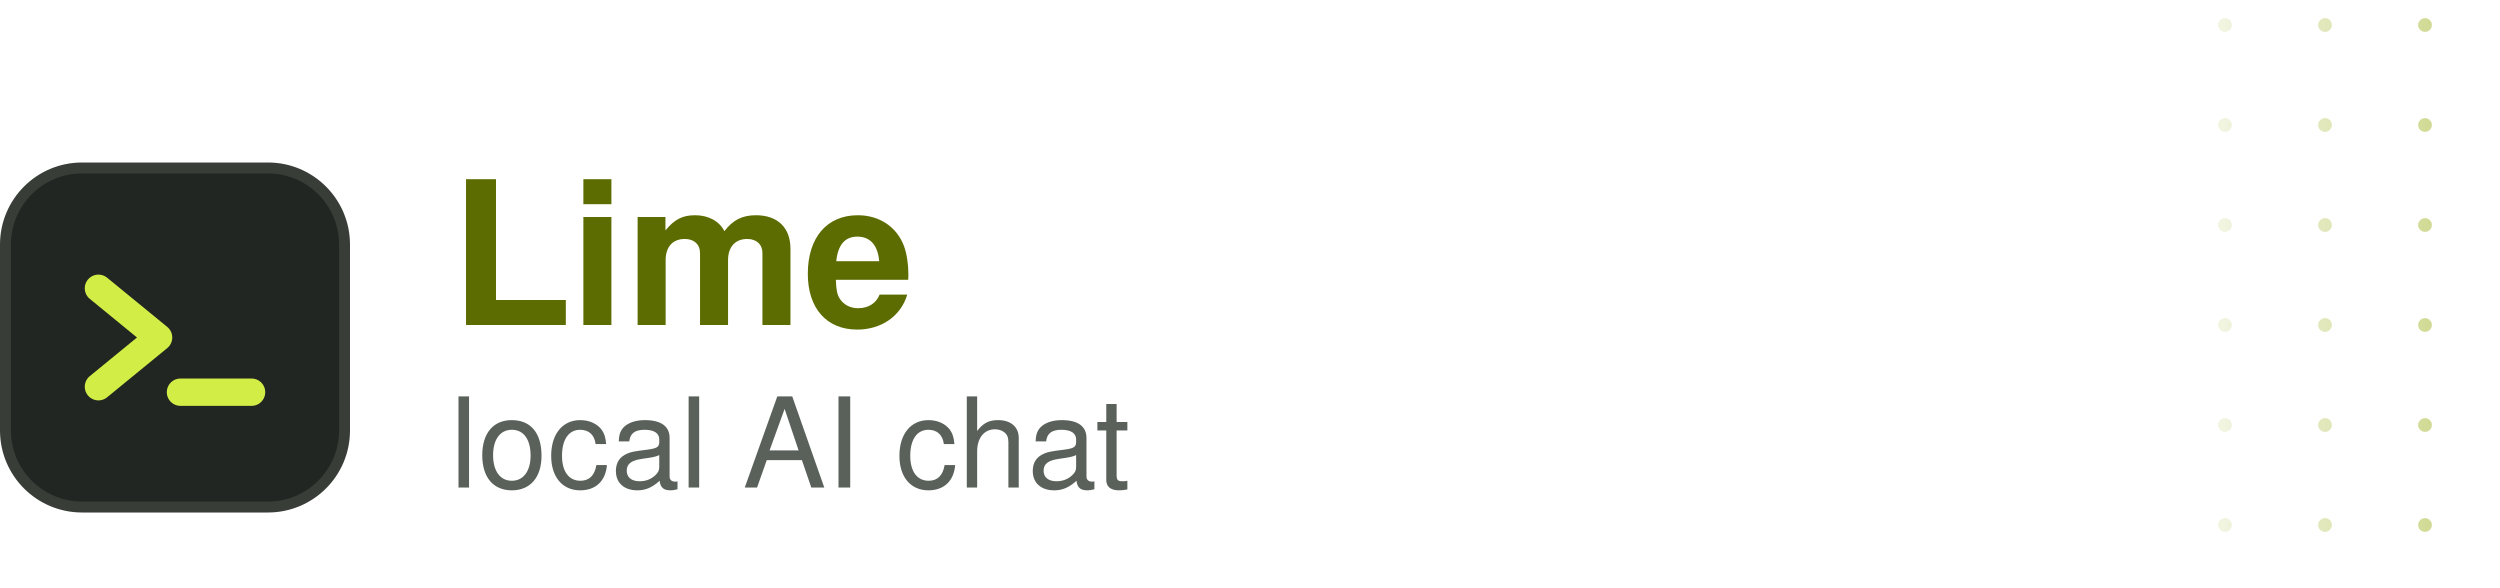
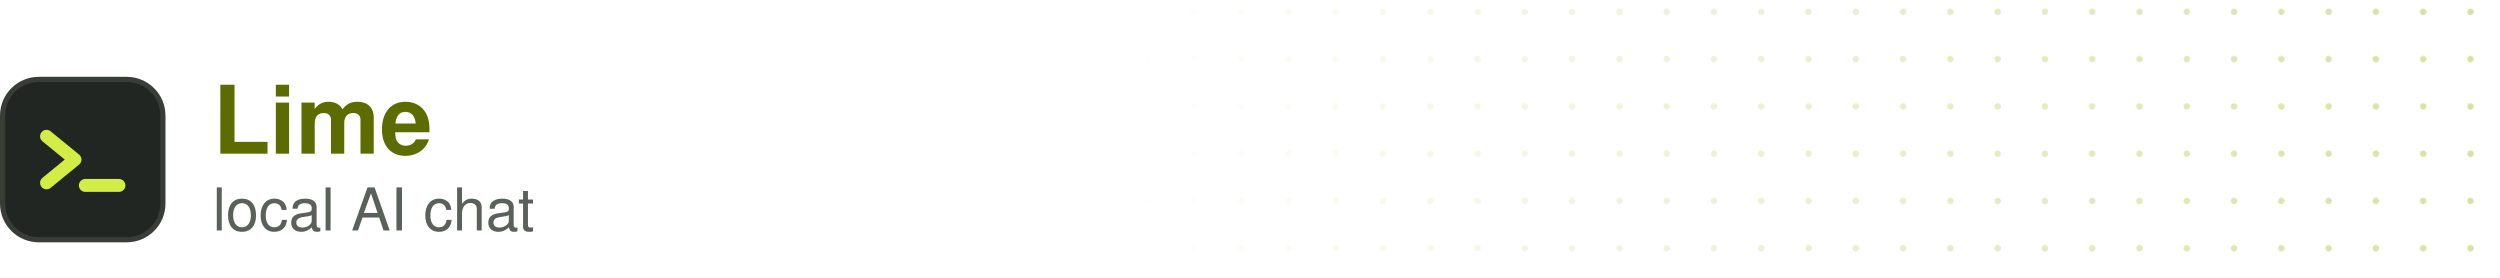
- <svg xmlns="http://www.w3.org/2000/svg" width="400" height="94" viewBox="0 0 400 94">
+ <svg xmlns="http://www.w3.org/2000/svg" width="846" height="94" viewBox="0 0 846 94">
  <defs>
    <pattern id="p" width="16" height="16" patternUnits="userSpaceOnUse">
      <circle cx="4" cy="4" r="1.1" fill="#95ab0a" />
    </pattern>
    <linearGradient id="g">
-       <stop offset=".85" stop-color="#fff" stop-opacity="0" />
-       <stop offset="1" stop-color="#fff" stop-opacity=".55" />
+       <stop offset=".45" stop-color="#fff" stop-opacity="0" />
+       <stop offset="1" stop-color="#fff" stop-opacity=".38" />
    </linearGradient>
    <mask id="m">
-       <rect width="400" height="94" fill="url(#g)" />
+       <rect width="846" height="94" fill="url(#g)" />
    </mask>
  </defs>
-   <rect width="400" height="94" fill="url(#p)" mask="url(#m)" />
+   <rect width="846" height="94" fill="url(#p)" mask="url(#m)" />
  <g transform="translate(0 26) scale(.875)">
    <rect x="1" y="1" width="62" height="62" rx="14" fill="#222623" stroke="#383d37" stroke-width="2" />
    <g fill="none" stroke="#d2ee46" stroke-width="5" stroke-linecap="round" stroke-linejoin="round">
      <polyline points="18,23 29,32 18,41" />
      <line x1="33" y1="42" x2="46" y2="42" />
    </g>
  </g>
  <text x="72" y="52" style="font:600 32px -apple-system, BlinkMacSystemFont, 'Segoe UI', Helvetica, Arial, sans-serif" fill="#5d6c00">Lime</text>
  <text x="72" y="78" style="font:400 20px -apple-system, BlinkMacSystemFont, 'Segoe UI', Helvetica, Arial, sans-serif" fill="#5a615a">local AI chat</text>
</svg>
